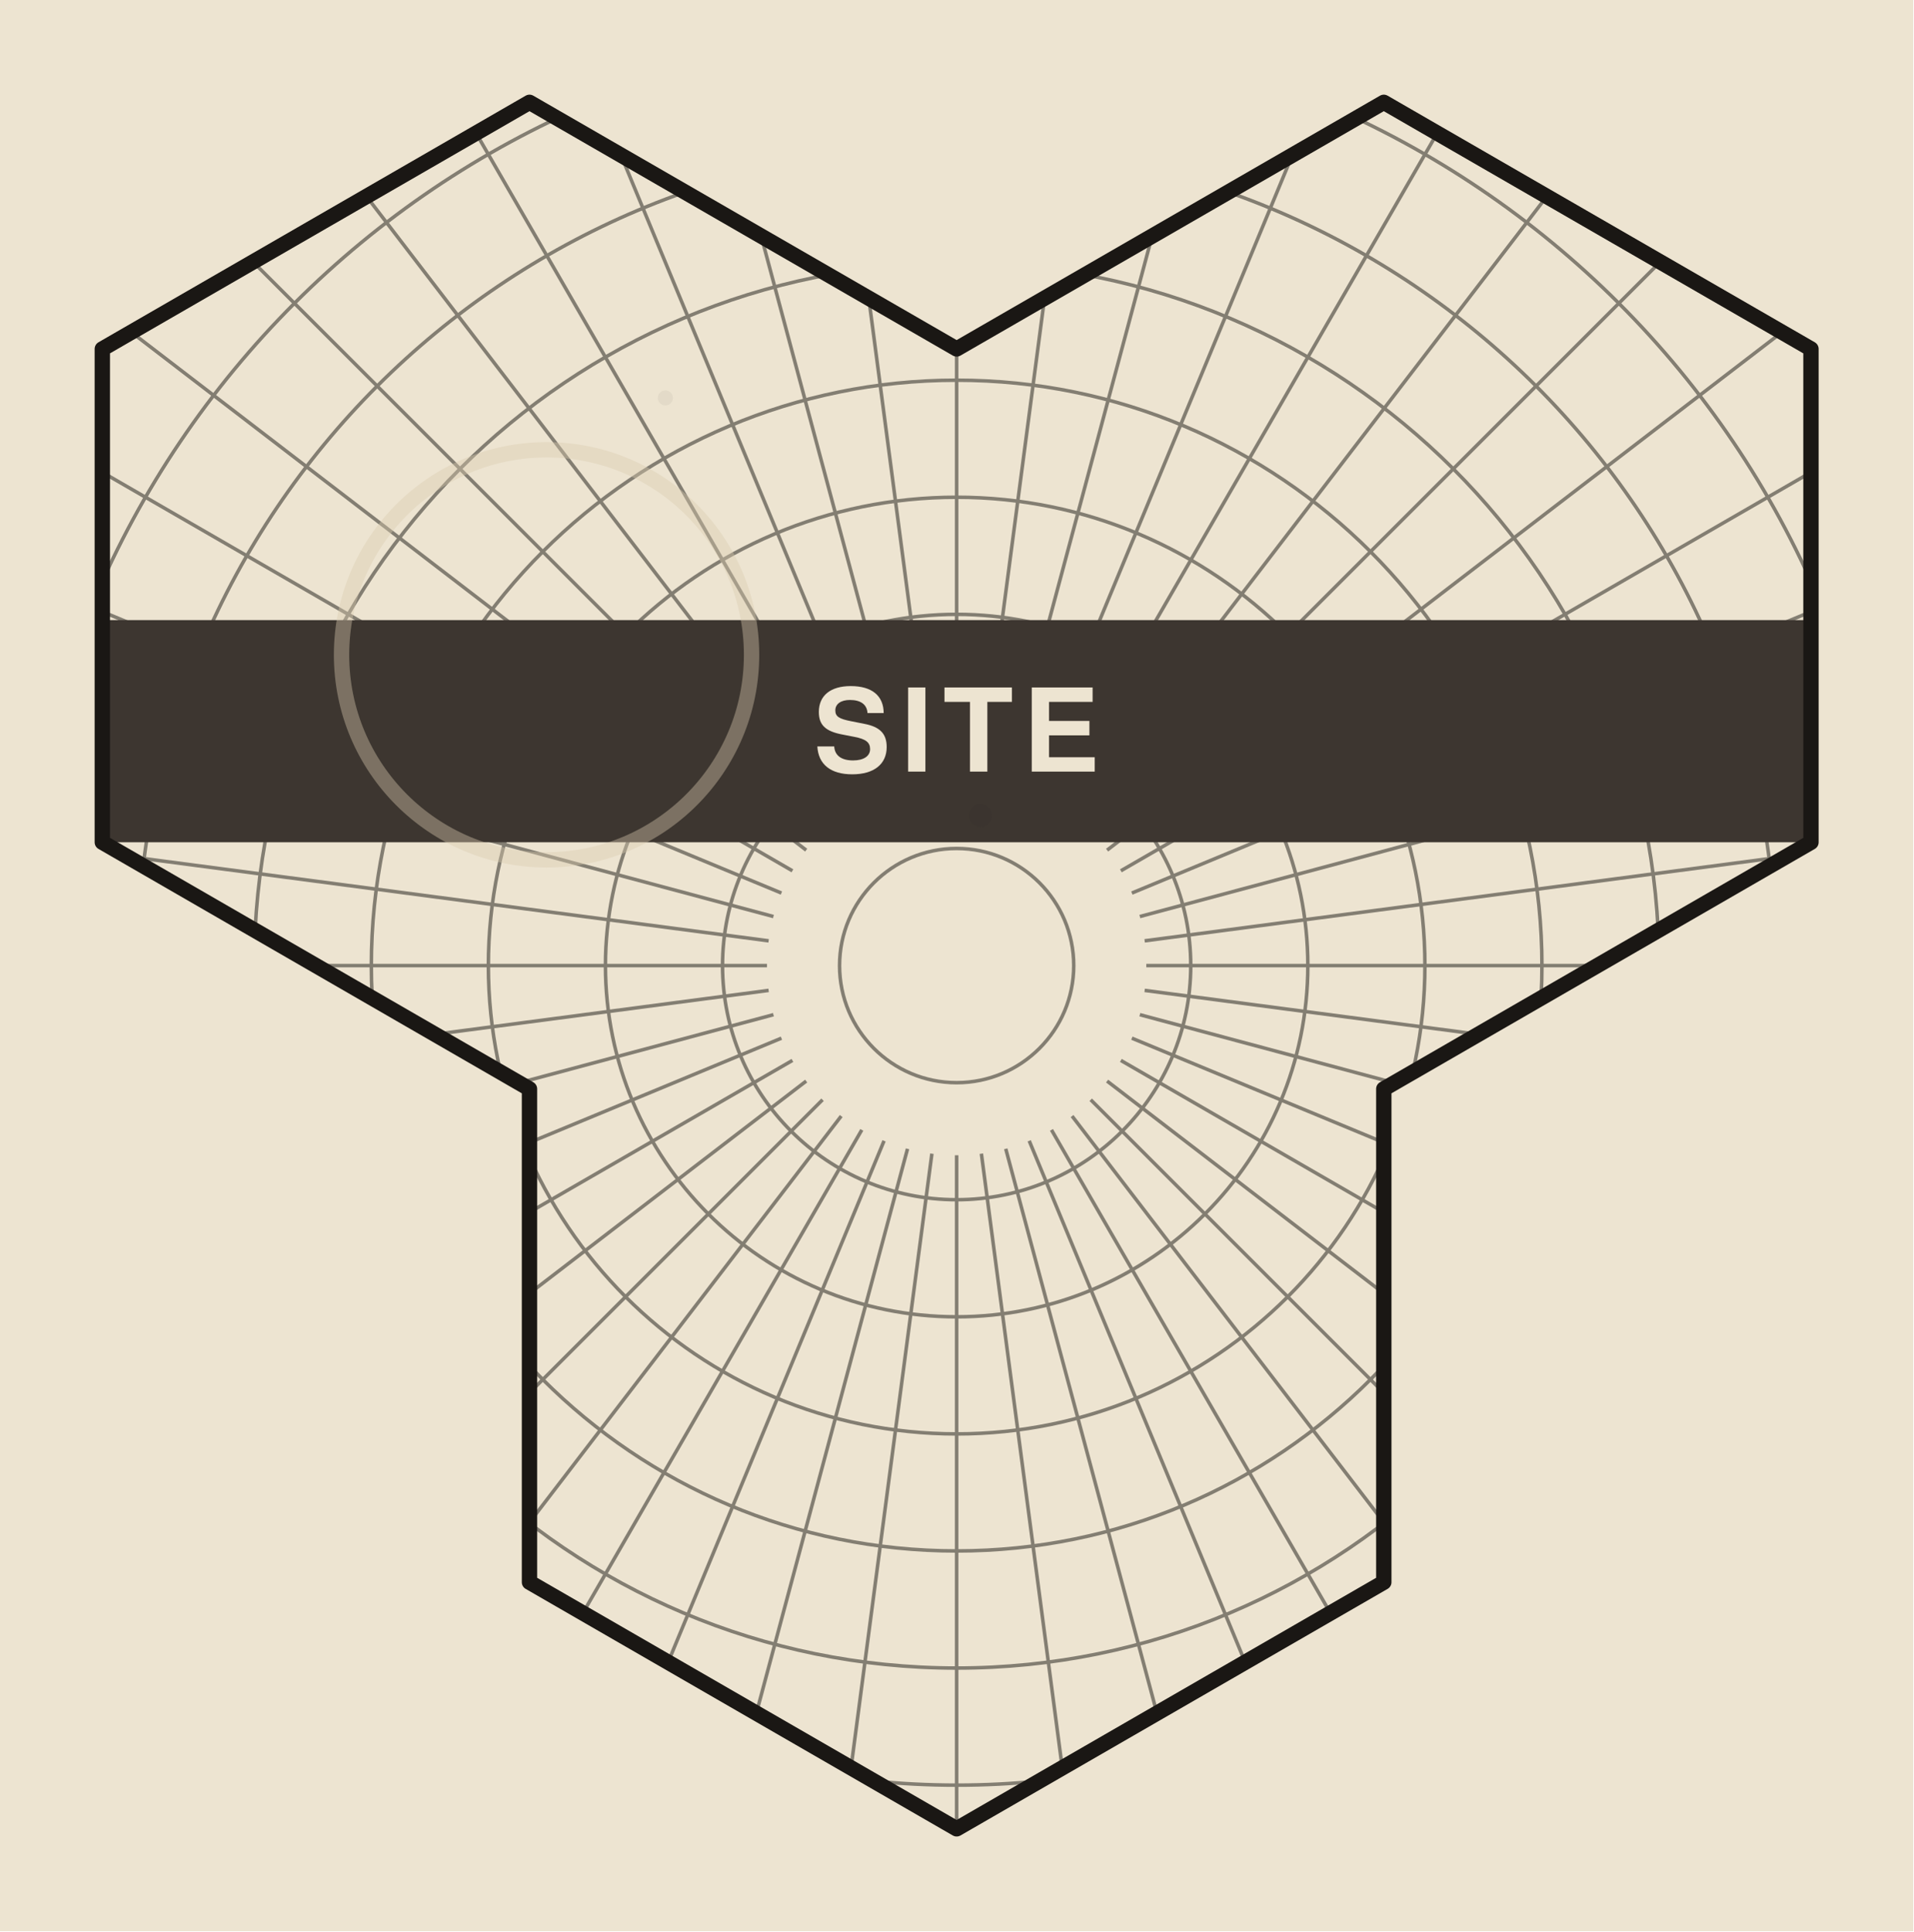
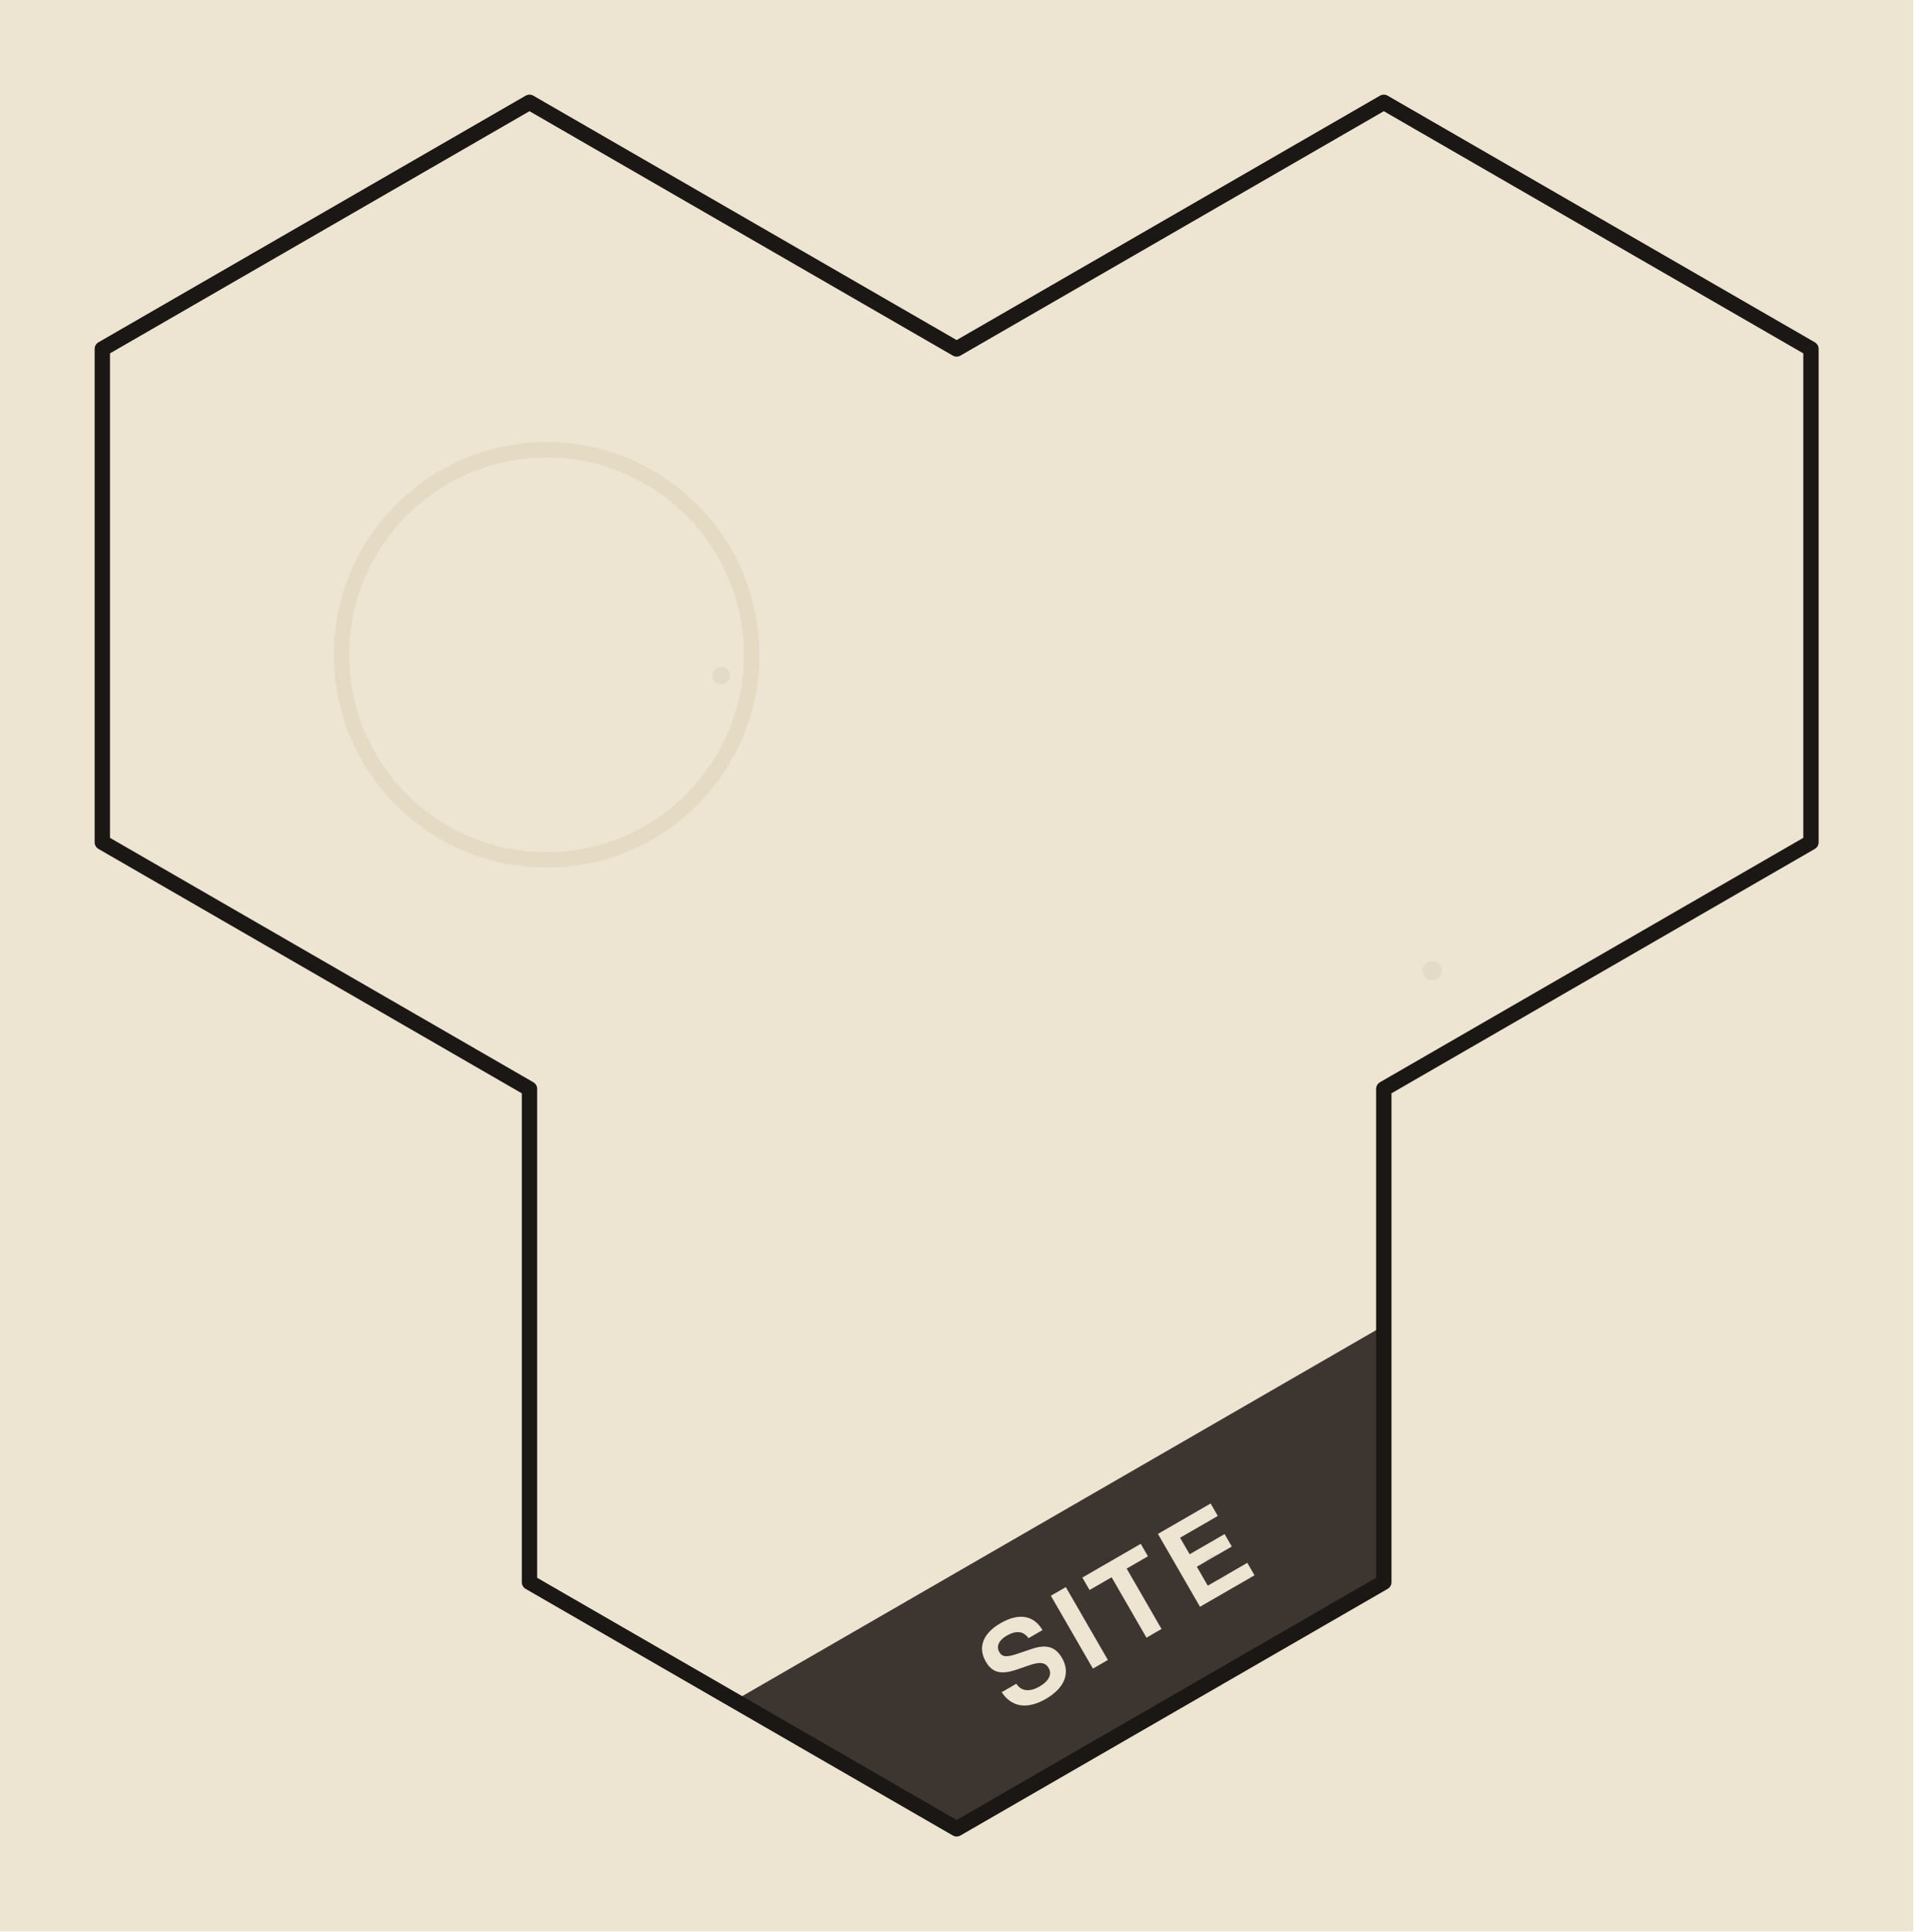
<svg xmlns="http://www.w3.org/2000/svg" viewBox="0 0 299.2 301.97" width="299.2" height="301.97" font-family="Georgia, 'Iowan Old Style', 'Times New Roman', serif">
  <defs>
-     <clipPath id="cut-warehouse-back">
+     <clipPath id="cut-tile-warehouse-site">
      <path d="M 0,-77.13 L 66.8,-38.57 L 66.8,38.57 L 0,77.13 L -66.8,38.57 L -66.8,-38.57 Z" transform="translate(82.8 93.13)" />
      <path d="M 133.6,-77.13 L 200.4,-38.57 L 200.4,38.57 L 133.6,77.13 L 66.8,38.57 L 66.8,-38.57 Z" transform="translate(82.8 93.13)" />
      <path d="M 66.8,38.57 L 133.6,77.13 L 133.6,154.27 L 66.8,192.83 L 0,154.27 L 0,77.13 Z" transform="translate(82.8 93.13)" />
    </clipPath>
  </defs>
  <g id="wash">
    <rect x="0" y="0" width="299.2" height="301.97" fill="#EDE4D1" />
+     <g clip-path="url(#cut-tile-warehouse-site)">
+     
+   </g>
  </g>
  <g id="ink" fill="#1A1714">
-     <g clip-path="url(#cut-warehouse-back)">
-       <g fill="none" stroke="#1A1714" stroke-width="0.55" opacity="0.5">
-         <circle cx="149.6" cy="150.98" r="18.31" />
-         <circle cx="149.6" cy="150.98" r="36.61" />
-         <circle cx="149.6" cy="150.98" r="54.92" />
-         <circle cx="149.6" cy="150.98" r="73.23" />
-         <circle cx="149.6" cy="150.98" r="91.53" />
-         <circle cx="149.6" cy="150.98" r="109.84" />
-         <circle cx="149.6" cy="150.98" r="128.15" />
-         <circle cx="149.6" cy="150.98" r="146.45" />
-         <circle cx="149.6" cy="150.98" r="164.76" />
-         <line x1="179.26" y1="150.98" x2="314.36" y2="150.98" />
-         <line x1="179" y1="154.86" x2="312.95" y2="172.49" />
-         <line x1="178.25" y1="158.66" x2="308.75" y2="193.63" />
-         <line x1="177" y1="162.33" x2="301.82" y2="214.04" />
-         <line x1="175.28" y1="165.81" x2="292.29" y2="233.36" />
-         <line x1="173.13" y1="169.04" x2="280.31" y2="251.28" />
-         <line x1="170.57" y1="171.96" x2="266.1" y2="267.49" />
-         <line x1="167.65" y1="174.51" x2="249.9" y2="281.7" />
-         <line x1="164.43" y1="176.67" x2="231.98" y2="293.67" />
-         <line x1="160.95" y1="178.38" x2="212.65" y2="303.2" />
-         <line x1="157.28" y1="179.63" x2="192.24" y2="310.13" />
-         <line x1="153.47" y1="180.39" x2="171.11" y2="314.33" />
-         <line x1="149.6" y1="180.64" x2="149.6" y2="315.74" />
-         <line x1="145.73" y1="180.39" x2="128.09" y2="314.33" />
-         <line x1="141.92" y1="179.63" x2="106.96" y2="310.13" />
-         <line x1="138.25" y1="178.38" x2="86.55" y2="303.2" />
-         <line x1="134.77" y1="176.67" x2="67.22" y2="293.67" />
-         <line x1="131.55" y1="174.51" x2="49.3" y2="281.7" />
-         <line x1="128.63" y1="171.96" x2="33.1" y2="267.49" />
-         <line x1="126.07" y1="169.04" x2="18.89" y2="251.28" />
-         <line x1="123.92" y1="165.81" x2="6.91" y2="233.36" />
-         <line x1="122.2" y1="162.33" x2="-2.62" y2="214.04" />
-         <line x1="120.95" y1="158.66" x2="-9.55" y2="193.63" />
-         <line x1="120.2" y1="154.86" x2="-13.75" y2="172.49" />
-         <line x1="119.94" y1="150.98" x2="-15.16" y2="150.98" />
-         <line x1="120.2" y1="147.11" x2="-13.75" y2="129.48" />
-         <line x1="120.95" y1="143.31" x2="-9.55" y2="108.34" />
-         <line x1="122.2" y1="139.64" x2="-2.62" y2="87.93" />
-         <line x1="123.92" y1="136.16" x2="6.91" y2="68.6" />
-         <line x1="126.07" y1="132.93" x2="18.89" y2="50.68" />
-         <line x1="128.63" y1="130.01" x2="33.1" y2="34.48" />
-         <line x1="131.55" y1="127.46" x2="49.3" y2="20.27" />
-         <line x1="134.77" y1="125.3" x2="67.22" y2="8.3" />
-         <line x1="138.25" y1="123.59" x2="86.55" y2="-1.23" />
-         <line x1="141.92" y1="122.34" x2="106.96" y2="-8.16" />
-         <line x1="145.73" y1="121.58" x2="128.09" y2="-12.37" />
-         <line x1="149.6" y1="121.33" x2="149.6" y2="-13.78" />
-         <line x1="153.47" y1="121.58" x2="171.11" y2="-12.37" />
-         <line x1="157.28" y1="122.34" x2="192.24" y2="-8.16" />
-         <line x1="160.95" y1="123.59" x2="212.65" y2="-1.23" />
-         <line x1="164.43" y1="125.3" x2="231.98" y2="8.3" />
-         <line x1="167.65" y1="127.46" x2="249.9" y2="20.27" />
-         <line x1="170.57" y1="130.01" x2="266.1" y2="34.48" />
-         <line x1="173.13" y1="132.93" x2="280.31" y2="50.68" />
-         <line x1="175.28" y1="136.16" x2="292.29" y2="68.6" />
-         <line x1="177" y1="139.64" x2="301.82" y2="87.93" />
-         <line x1="178.25" y1="143.31" x2="308.75" y2="108.34" />
-         <line x1="179" y1="147.11" x2="312.95" y2="129.48" />
+     <g clip-path="url(#cut-tile-warehouse-site)">
+       <path d="M 149.6,285.97 L 216.4,247.4 L 216.4,207.29 L 114.86,265.91 Z" fill="#3D3630" />
+       <g transform="rotate(-30 174.32 251.64)">
+         <text x="174.32" y="257.96" font-size="18.04" text-anchor="middle" font-family="Helvetica, Arial, sans-serif" font-weight="bold" letter-spacing="1.6" fill="#EDE4D1">SITE</text>
      </g>
-       <rect x="14" y="96.96" width="271.2" height="34.74" fill="#3D3630" />
-       <text x="149.6" y="120.65" font-size="18.04" text-anchor="middle" font-family="Helvetica, Arial, sans-serif" font-weight="bold" letter-spacing="1.6" fill="#EDE4D1">SITE</text>
    </g>
    <path d="M 0,-77.13 L 66.8,-38.57 L 133.6,-77.13 L 200.4,-38.57 L 200.4,38.57 L 133.6,77.13 L 133.6,154.27 L 66.8,192.83 L 0,154.27 L 0,77.13 L -66.8,38.57 L -66.8,-38.57 Z" transform="translate(82.8 93.13)" fill="none" stroke="#1A1714" stroke-width="2.4" stroke-linejoin="round" />
  </g>
-   <g id="grime" clip-path="url(#cut-warehouse-back)">
+   <g id="grime" clip-path="url(#cut-tile-warehouse-site)">
    <g fill="#1A1714" opacity="0.05">
-       <circle cx="17.1" cy="201.07" r="0.94" />
-       <circle cx="153.32" cy="127.5" r="1.83" />
-       <circle cx="168.87" cy="25.93" r="1.23" />
-       <circle cx="104.05" cy="62.22" r="1.18" />
-       <circle cx="72.18" cy="233.26" r="1.94" />
+       <circle cx="190.2" cy="245.1" r="2" />
+       <circle cx="112.79" cy="105.62" r="1.37" />
+       <circle cx="223.96" cy="151.77" r="1.51" />
+       <circle cx="243.96" cy="170.76" r="1.2" />
+       <circle cx="246.2" cy="155.67" r="1.49" />
    </g>
    <circle cx="85.47" cy="102.39" r="32.06" fill="none" stroke="#D9CBAF" stroke-width="2.4" opacity="0.4" />
  </g>
</svg>
